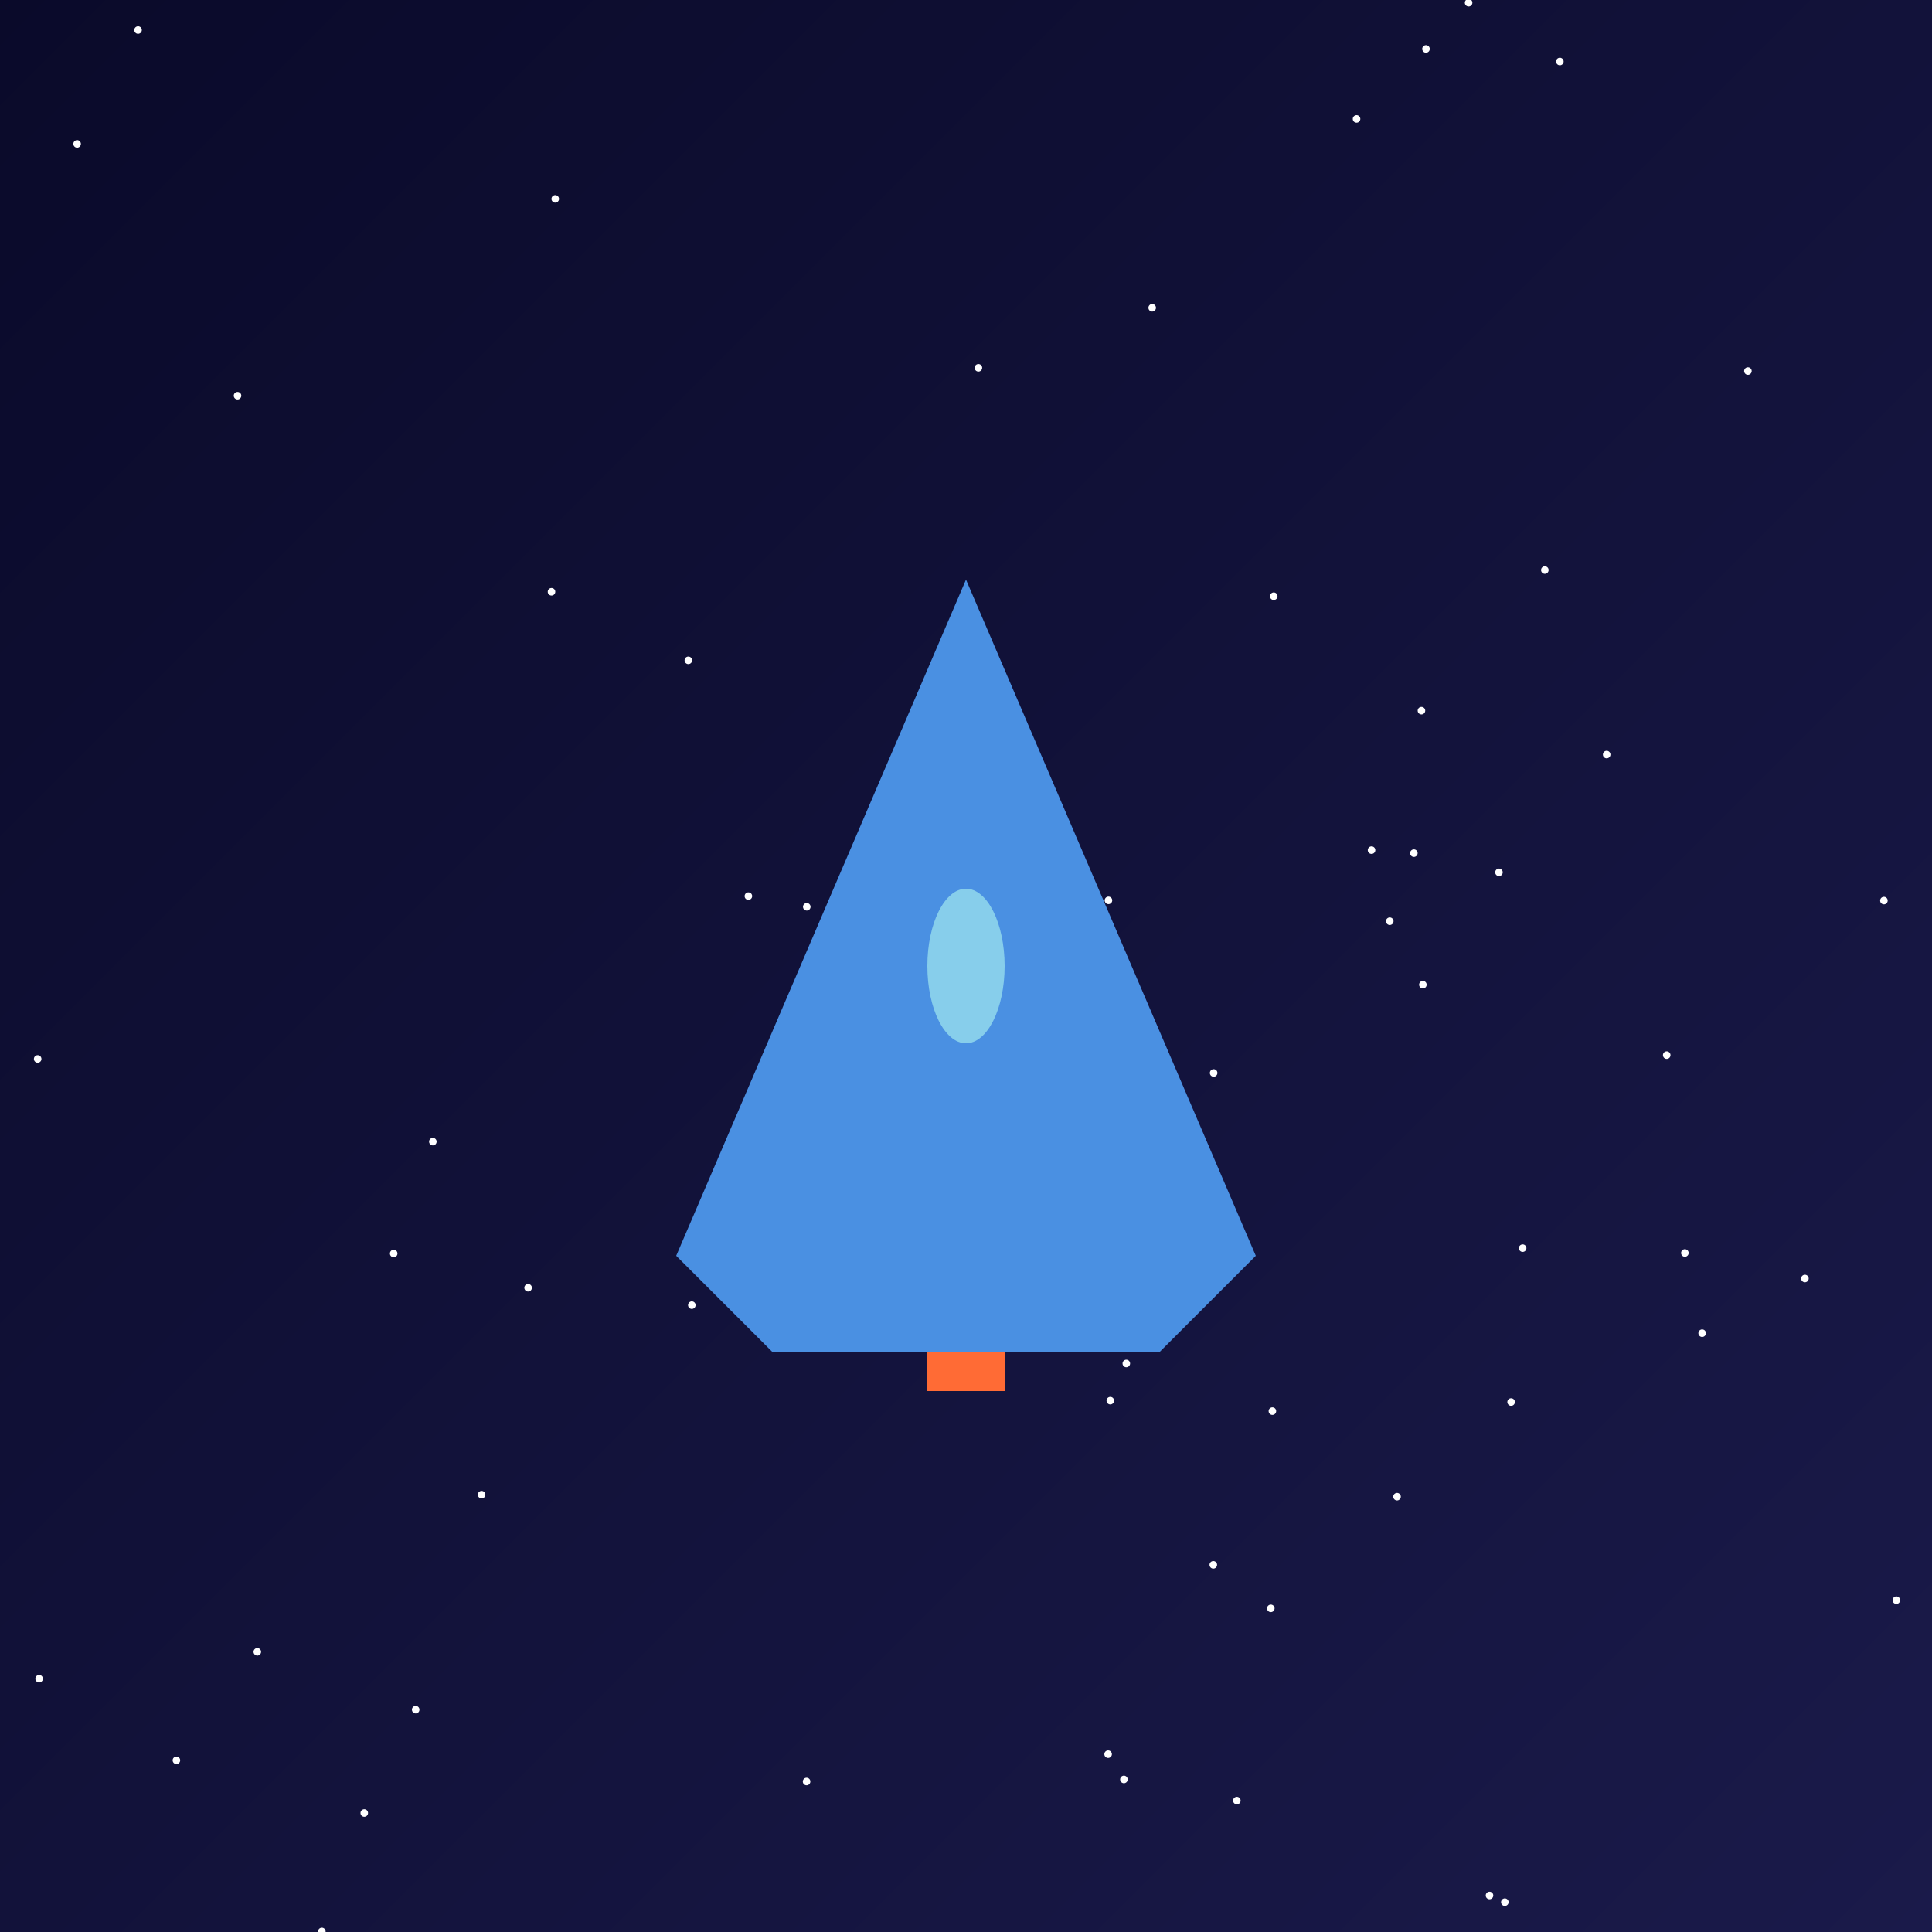
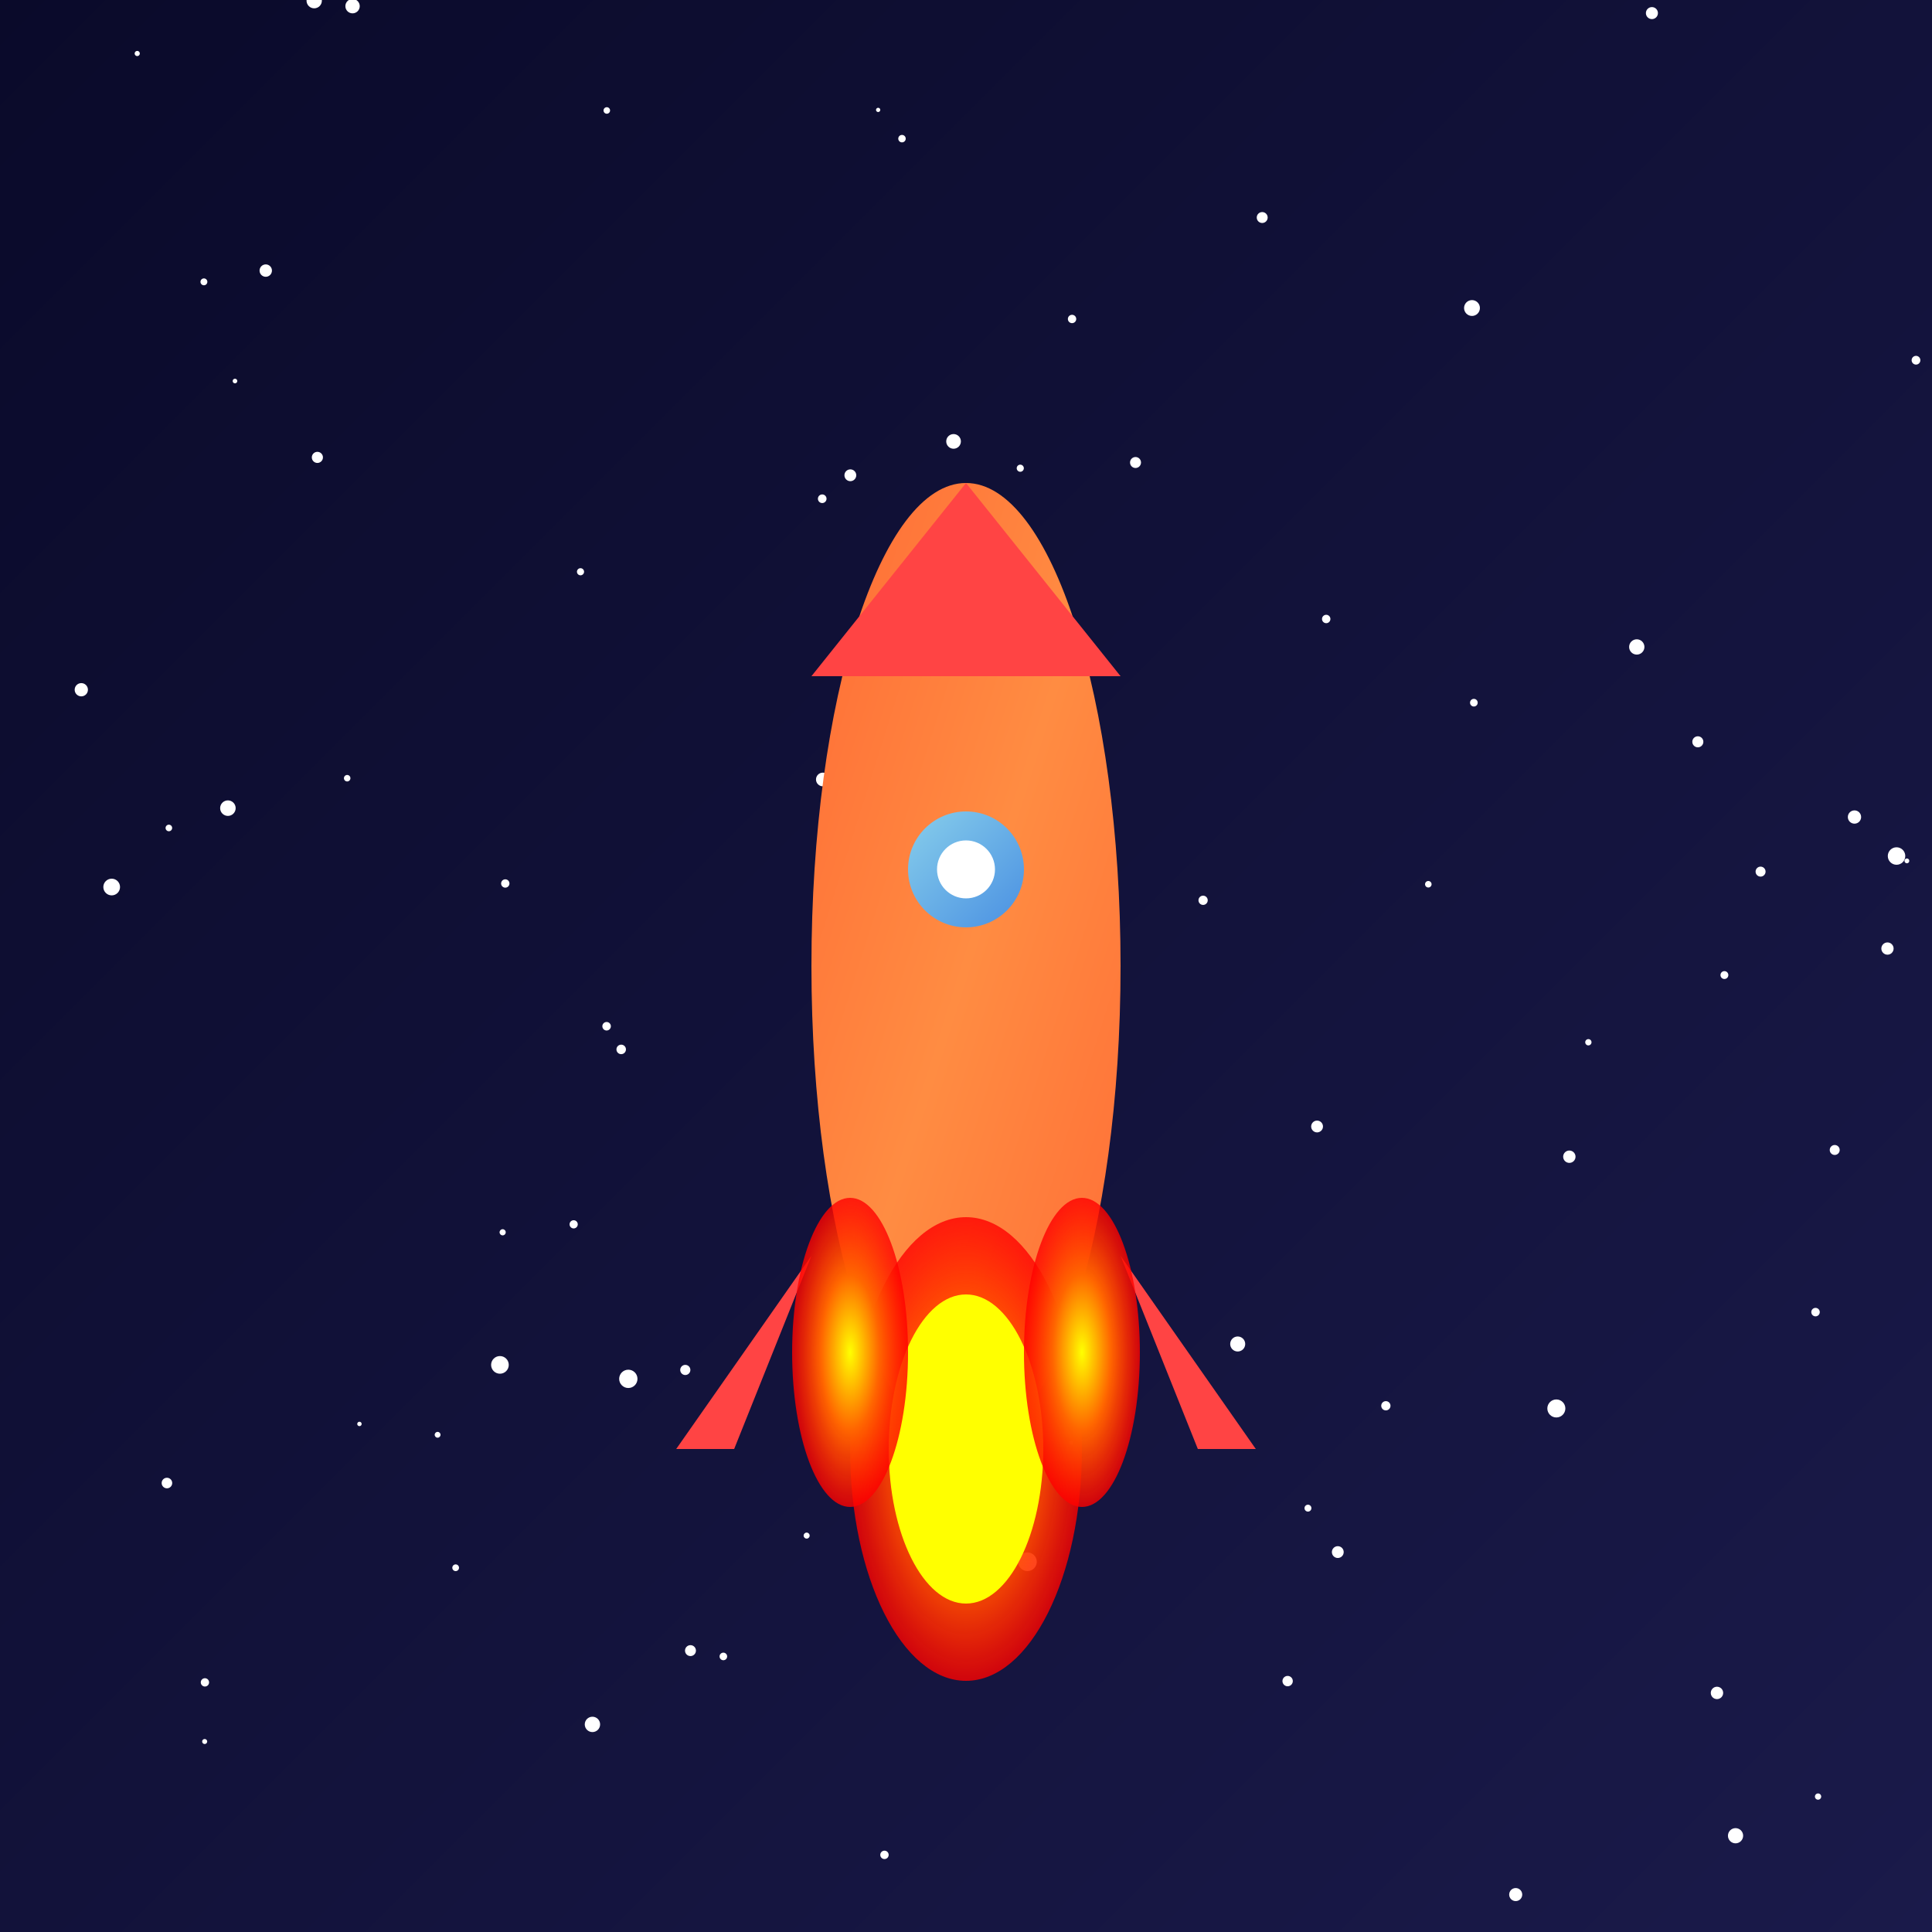
<svg xmlns="http://www.w3.org/2000/svg" width="512" height="512" viewBox="0 0 512 512">
  <defs>
    <linearGradient id="bg" x1="0%" y1="0%" x2="100%" y2="100%">
      <stop offset="0%" style="stop-color:#0a0a2a;stop-opacity:1" />
      <stop offset="100%" style="stop-color:#1a1a4a;stop-opacity:1" />
    </linearGradient>
+     <linearGradient id="rocket" x1="0%" y1="0%" x2="100%" y2="100%">
+       <stop offset="0%" style="stop-color:#ff6b35;stop-opacity:1" />
+       <stop offset="50%" style="stop-color:#ff8c42;stop-opacity:1" />
+       <stop offset="100%" style="stop-color:#ff6b35;stop-opacity:1" />
+     </linearGradient>
+     <linearGradient id="window" x1="0%" y1="0%" x2="100%" y2="100%">
+       <stop offset="0%" style="stop-color:#87ceeb;stop-opacity:1" />
+       <stop offset="100%" style="stop-color:#4a90e2;stop-opacity:1" />
+     </linearGradient>
+     <radialGradient id="flame" cx="50%" cy="50%" r="50%">
+       <stop offset="0%" style="stop-color:#ffff00;stop-opacity:1" />
+       <stop offset="50%" style="stop-color:#ff6600;stop-opacity:1" />
+       <stop offset="100%" style="stop-color:#ff0000;stop-opacity:0.8" />
+     </radialGradient>
  </defs>
  <rect width="512" height="512" fill="url(#bg)" />
  <g fill="#ffffff">
-     <circle cx="291.839" cy="319.22" r="1" />
-     <circle cx="394.735" cy="502.329" r="1" />
-     <circle cx="398.793" cy="504.1" r="1" />
-     <circle cx="297.85" cy="471.567" r="1" />
-     <circle cx="96.534" cy="480.464" r="1" />
-     <circle cx="110.16" cy="453.078" r="1" />
-     <circle cx="206.924" cy="338.649" r="1" />
-     <circle cx="425.783" cy="199.964" r="1" />
-     <circle cx="359.5" cy="31.515" r="1" />
-     <circle cx="9.983" cy="280.63" r="1" />
-     <circle cx="463.213" cy="98.331" r="1" />
-     <circle cx="446.507" cy="332.052" r="1" />
-     <circle cx="400.46" cy="371.552" r="1" />
-     <circle cx="198.331" cy="237.483" r="1" />
-     <circle cx="183.341" cy="345.878" r="1" />
-     <circle cx="259.873" cy="193.061" r="1" />
-     <circle cx="321.536" cy="414.697" r="1" />
-     <circle cx="377.9" cy="12.966" r="1" />
-     <circle cx="46.752" cy="466.503" r="1" />
-     <circle cx="403.516" cy="330.772" r="1" />
-     <circle cx="293.754" cy="238.607" r="1" />
-     <circle cx="213.802" cy="240.31" r="1" />
-     <circle cx="294.243" cy="371.189" r="1" />
-     <circle cx="114.709" cy="302.547" r="1" />
-     <circle cx="478.319" cy="338.818" r="1" />
-     <circle cx="368.301" cy="244.13" r="1" />
-     <circle cx="139.957" cy="341.268" r="1" />
-     <circle cx="337.555" cy="158.002" r="1" />
-     <circle cx="20.437" cy="38.13" r="1" />
-     <circle cx="127.627" cy="396.106" r="1" />
-     <circle cx="370.23" cy="396.636" r="1" />
-     <circle cx="337.198" cy="373.962" r="1" />
-     <circle cx="363.476" cy="225.291" r="1" />
-     <circle cx="409.395" cy="151.069" r="1" />
-     <circle cx="298.485" cy="361.339" r="1" />
-     <circle cx="85.293" cy="511.868" r="1" />
-     <circle cx="62.946" cy="104.867" r="1" />
-     <circle cx="146.155" cy="156.822" r="1" />
-     <circle cx="293.664" cy="464.877" r="1" />
-     <circle cx="499.254" cy="238.663" r="1" />
-     <circle cx="327.779" cy="477.17" r="1" />
-     <circle cx="36.585" cy="7.958" r="1" />
-     <circle cx="182.42" cy="174.994" r="1" />
-     <circle cx="213.752" cy="472.12" r="1" />
-     <circle cx="377.076" cy="260.949" r="1" />
-     <circle cx="374.691" cy="226.088" r="1" />
-     <circle cx="286.682" cy="254.481" r="1" />
-     <circle cx="305.344" cy="81.57" r="1" />
-     <circle cx="336.778" cy="426.233" r="1" />
-     <circle cx="397.24" cy="231.176" r="1" />
-     <circle cx="389.197" cy="0.716" r="1" />
-     <circle cx="68.189" cy="437.749" r="1" />
-     <circle cx="451.087" cy="353.306" r="1" />
-     <circle cx="413.375" cy="16.3" r="1" />
-     <circle cx="259.287" cy="97.474" r="1" />
-     <circle cx="147.145" cy="52.704" r="1" />
-     <circle cx="237.801" cy="209.528" r="1" />
-     <circle cx="104.332" cy="332.194" r="1" />
-     <circle cx="321.624" cy="284.342" r="1" />
-     <circle cx="10.371" cy="444.873" r="1" />
-     <circle cx="502.553" cy="424.065" r="1" />
-     <circle cx="280.309" cy="327.464" r="1" />
-     <circle cx="376.701" cy="188.33" r="1" />
-     <circle cx="441.698" cy="279.616" r="1" />
+     <circle cx="415.893" cy="306.54" r="1.638" />
+     <circle cx="60.396" cy="214.167" r="2.057" />
+     <circle cx="276.105" cy="320.544" r="2.051" />
+     <circle cx="437.773" cy="3.471" r="1.593" />
+     <circle cx="93.431" cy="1.633" r="1.904" />
+     <circle cx="62.271" cy="100.978" r="0.613" />
+     <circle cx="412.447" cy="373.256" r="2.388" />
+     <circle cx="225.351" cy="125.952" r="1.567" />
+     <circle cx="44.75" cy="219.419" r="0.872" />
+     <circle cx="217.897" cy="132.171" r="1.143" />
+     <circle cx="390.093" cy="81.629" r="2.1" />
+     <circle cx="160.809" cy="29.275" r="0.865" />
+     <circle cx="283.881" cy="382.327" r="0.536" />
+     <circle cx="390.589" cy="186.219" r="1.016" />
+     <circle cx="420.934" cy="276.21" r="0.834" />
+     <circle cx="132.488" cy="361.709" r="2.339" />
+     <circle cx="166.512" cy="365.411" r="2.426" />
+     <circle cx="300.926" cy="122.569" r="1.454" />
+     <circle cx="29.598" cy="235.071" r="2.212" />
+     <circle cx="455.016" cy="448.641" r="1.641" />
+     <circle cx="270.383" cy="124.083" r="0.944" />
+     <circle cx="505.345" cy="228.142" r="0.64" />
+     <circle cx="133.208" cy="326.568" r="0.815" />
+     <circle cx="272.279" cy="413.878" r="2.473" />
+     <circle cx="191.697" cy="438.974" r="1.005" />
+     <circle cx="92.007" cy="206.234" r="0.861" />
+     <circle cx="507.76" cy="95.463" r="1.16" />
+     <circle cx="152.027" cy="324.46" r="1.086" />
+     <circle cx="54.308" cy="445.847" r="1.101" />
+     <circle cx="252.704" cy="116.975" r="1.944" />
+     <circle cx="120.756" cy="415.47" r="0.89" />
+     <circle cx="232.719" cy="29.127" r="0.564" />
+     <circle cx="234.393" cy="491.559" r="1.113" />
+     <circle cx="259.158" cy="167.032" r="0.743" />
+     <circle cx="466.571" cy="230.988" r="1.324" />
+     <circle cx="164.624" cy="278.104" r="1.26" />
+     <circle cx="433.762" cy="171.447" r="2.028" />
+     <circle cx="157.002" cy="456.984" r="2.035" />
+     <circle cx="491.457" cy="216.521" r="1.761" />
+     <circle cx="346.622" cy="399.675" r="0.915" />
+     <circle cx="36.37" cy="14.177" r="0.688" />
+     <circle cx="182.983" cy="437.43" r="1.448" />
+     <circle cx="349.037" cy="298.532" r="1.566" />
+     <circle cx="334.498" cy="57.648" r="1.448" />
+     <circle cx="481.134" cy="347.724" r="1.124" />
+     <circle cx="481.806" cy="476.11" r="0.83" />
+     <circle cx="44.24" cy="393.021" r="1.399" />
+     <circle cx="341.235" cy="445.506" r="1.372" />
+     <circle cx="54.242" cy="461.518" r="0.67" />
+     <circle cx="239.038" cy="36.743" r="0.988" />
+     <circle cx="401.678" cy="502.082" r="1.731" />
+     <circle cx="351.46" cy="164.038" r="1.114" />
+     <circle cx="378.518" cy="234.335" r="0.865" />
+     <circle cx="133.905" cy="234.133" r="1.106" />
+     <circle cx="213.77" cy="406.951" r="0.799" />
+     <circle cx="273.351" cy="336.629" r="1.098" />
+     <circle cx="224.792" cy="369.915" r="1.475" />
+     <circle cx="240.481" cy="177.348" r="1.856" />
+     <circle cx="284.106" cy="84.532" r="1.108" />
+     <circle cx="84.109" cy="121.214" r="1.474" />
+     <circle cx="354.529" cy="411.318" r="1.566" />
+     <circle cx="95.257" cy="377.359" r="0.585" />
+     <circle cx="54.04" cy="74.691" r="0.912" />
+     <circle cx="83.266" cy="0.173" r="2.033" />
+     <circle cx="222.136" cy="301.436" r="1.315" />
+     <circle cx="70.427" cy="71.71" r="1.642" />
+     <circle cx="160.757" cy="271.966" r="1.129" />
+     <circle cx="449.944" cy="196.586" r="1.464" />
+     <circle cx="218.061" cy="206.569" r="1.812" />
+     <circle cx="459.936" cy="486.488" r="2.014" />
+     <circle cx="263.741" cy="205.647" r="0.681" />
+     <circle cx="276.55" cy="165.078" r="2.121" />
+     <circle cx="181.611" cy="363.049" r="1.346" />
+     <circle cx="486.22" cy="304.755" r="1.32" />
+     <circle cx="500.199" cy="251.377" r="1.625" />
+     <circle cx="234.579" cy="261.189" r="2.388" />
+     <circle cx="456.986" cy="258.402" r="1.044" />
+     <circle cx="153.842" cy="151.519" r="0.944" />
+     <circle cx="502.602" cy="226.855" r="2.317" />
+     <circle cx="318.835" cy="238.587" r="1.227" />
+     <circle cx="328.004" cy="356.171" r="1.991" />
+     <circle cx="367.268" cy="372.543" r="1.228" />
+     <circle cx="21.545" cy="182.787" r="1.757" />
+     <circle cx="115.971" cy="380.232" r="0.772" />
+     <circle cx="240.163" cy="338.283" r="1.152" />
  </g>
  <g transform="translate(256, 256)">
-     <polygon points="0,-102.4 -76.8,76.8 -51.2,102.4 51.2,102.4 76.8,76.8" fill="#4a90e2" />
-     <ellipse cx="0" cy="0" rx="10.24" ry="20.48" fill="#87ceeb" />
-     <rect x="-10.24" y="102.4" width="20.48" height="10.24" fill="#ff6b35" />
+     <ellipse cx="0" cy="0" rx="40.96" ry="128" fill="url(#rocket)" />
+     <polygon points="0,-128 -40.96,-76.8 40.96,-76.8" fill="#ff4444" />
+     <circle cx="0" cy="-25.6" r="15.36" fill="url(#window)" />
+     <circle cx="0" cy="-25.6" r="7.68" fill="#ffffff" />
+     <polygon points="-40.96,76.8 -76.8,128 -61.44,128" fill="#ff4444" />
+     <polygon points="40.96,76.8 76.8,128 61.44,128" fill="#ff4444" />
+     <ellipse cx="0" cy="128" rx="30.72" ry="61.44" fill="url(#flame)" />
+     <ellipse cx="0" cy="128" rx="20.48" ry="40.96" fill="#ffff00" />
+     <ellipse cx="-30.72" cy="102.4" rx="15.36" ry="40.96" fill="url(#flame)" />
+     <ellipse cx="30.72" cy="102.4" rx="15.36" ry="40.96" fill="url(#flame)" />
  </g>
</svg>
